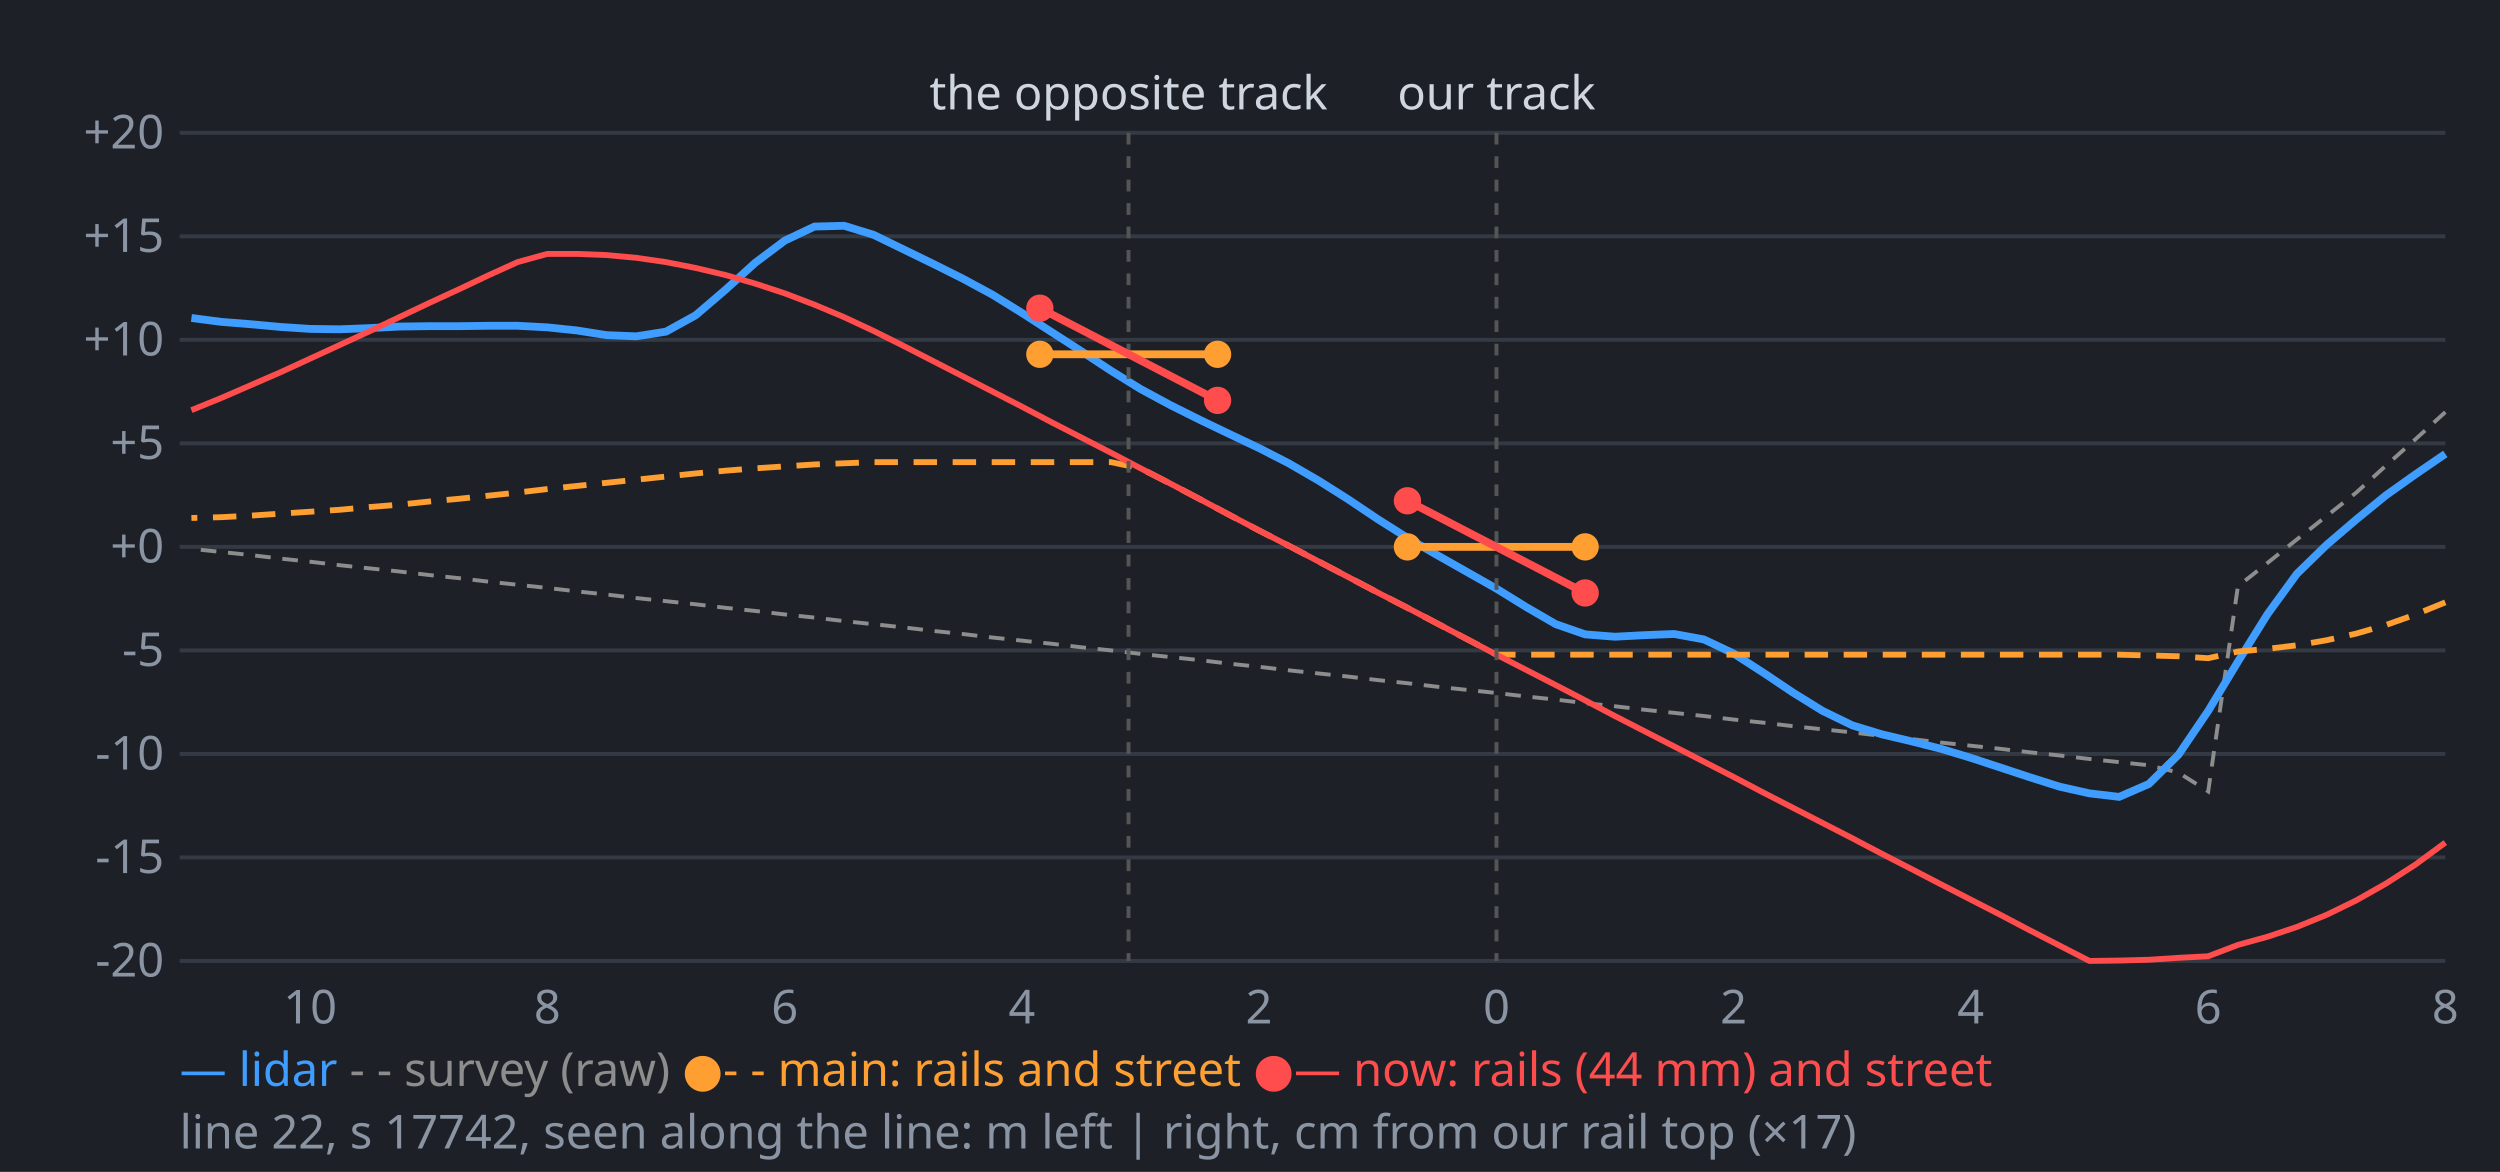
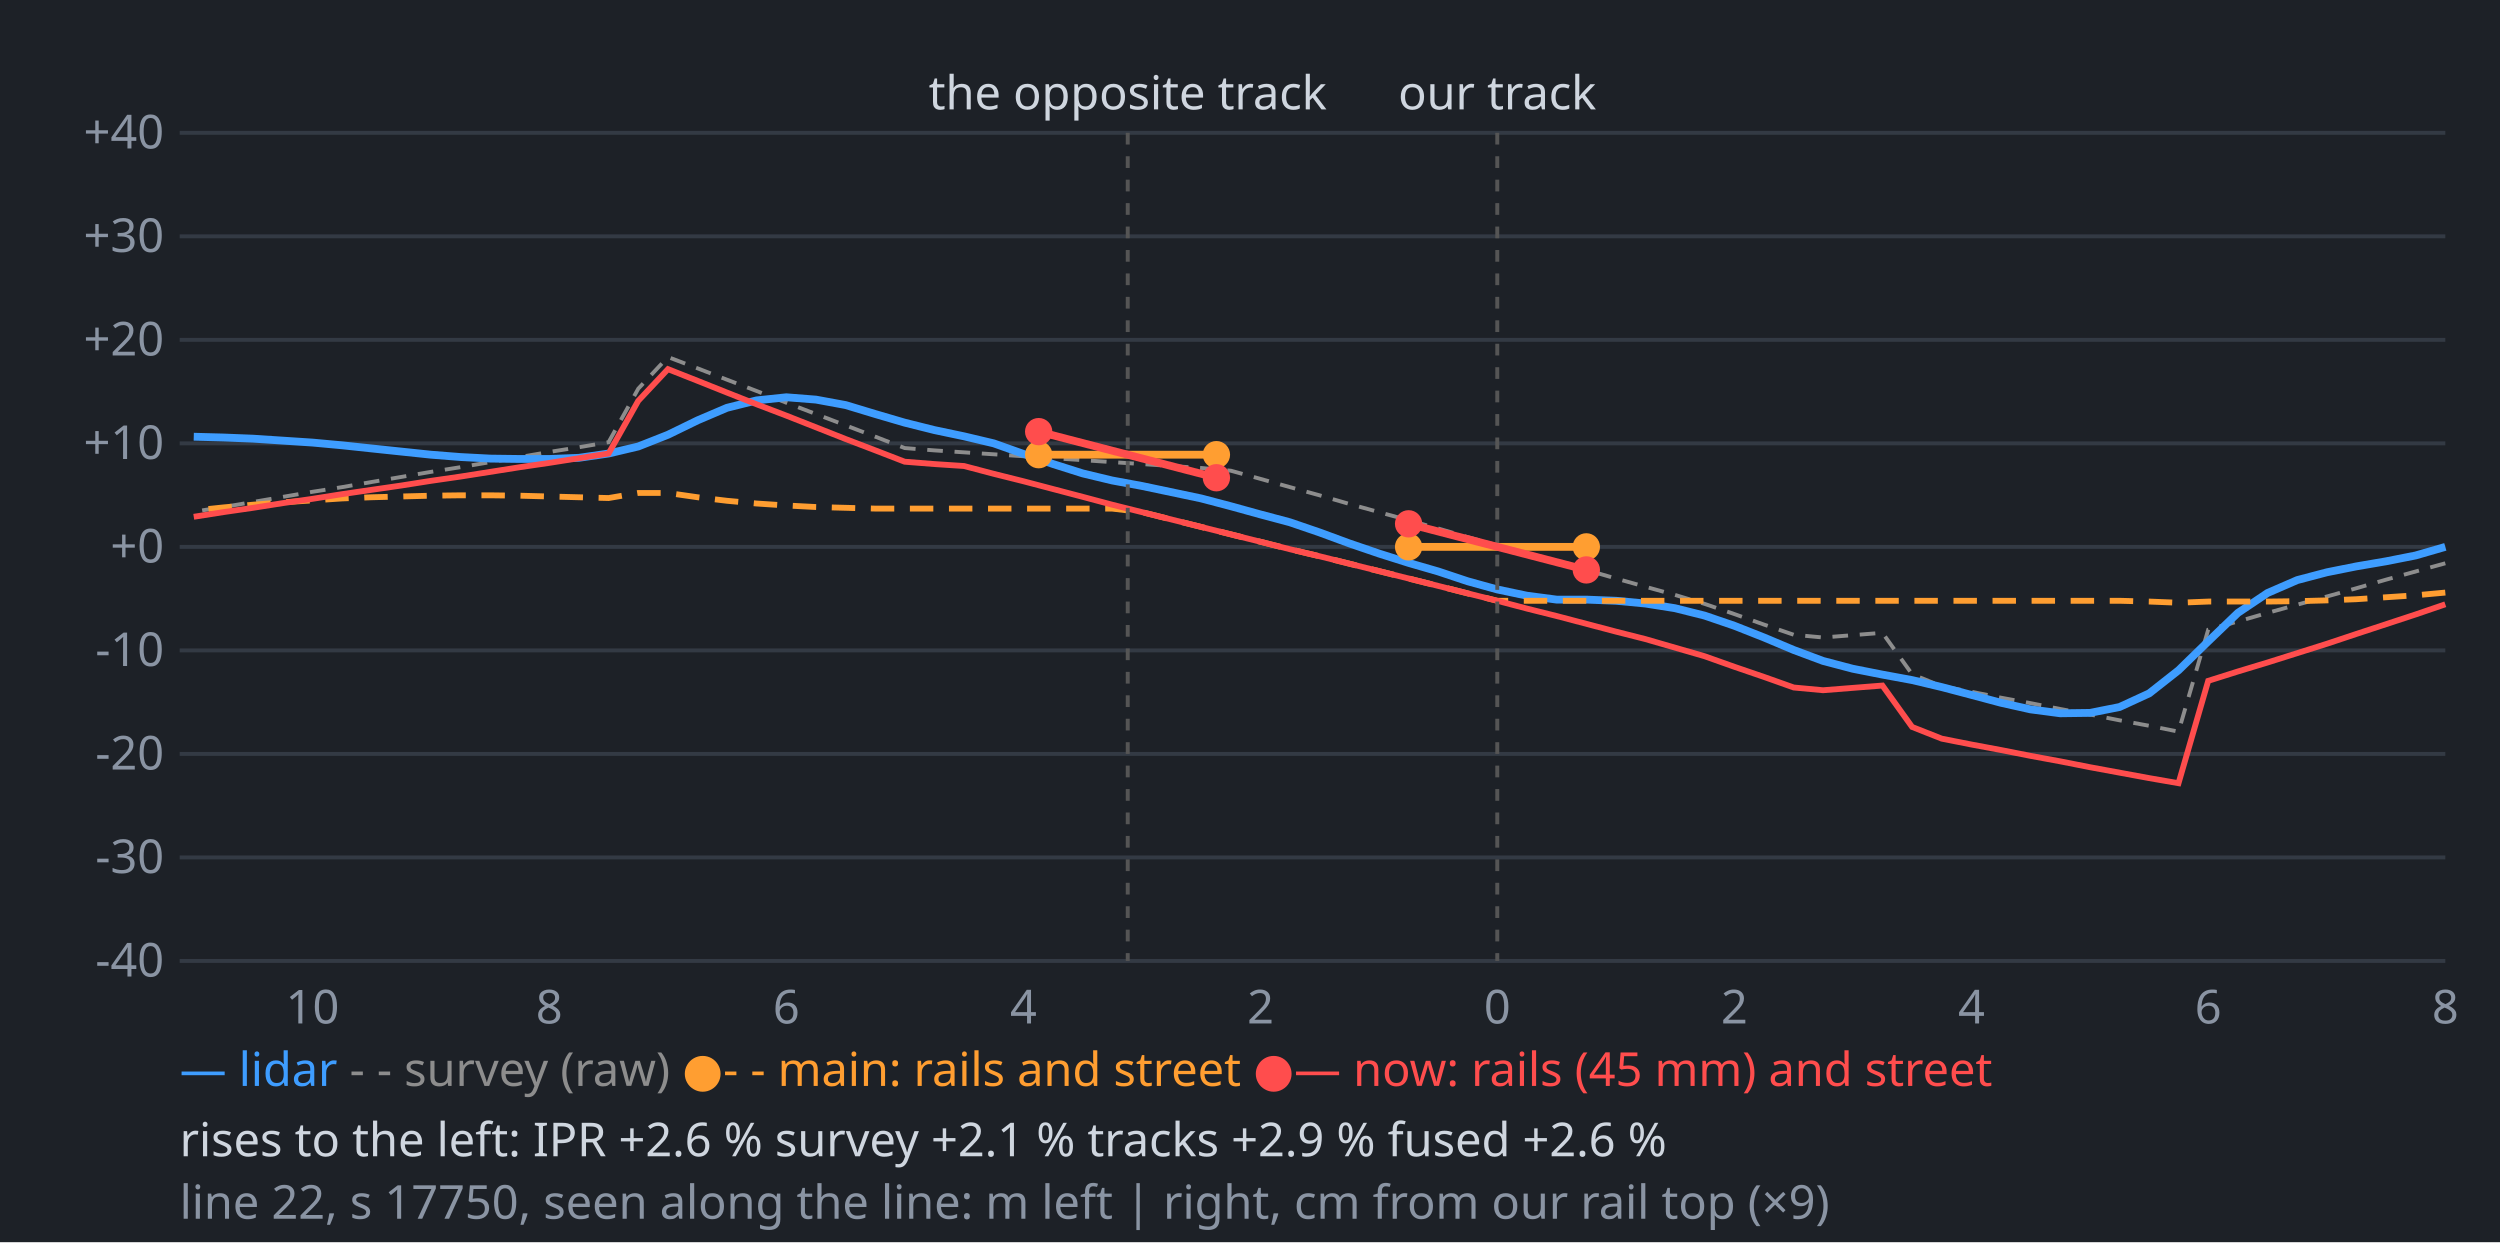
- <svg xmlns="http://www.w3.org/2000/svg" viewBox="0 0 640 300" font-family="sans-serif" font-size="12">
-   <rect width="640" height="300" fill="#1d2127" />
+ <svg xmlns="http://www.w3.org/2000/svg" viewBox="0 0 640 318" font-family="sans-serif" font-size="12">
+   <rect width="640" height="318" fill="#1d2127" />
  <line x1="46" x2="626" y1="246.0" y2="246.0" stroke="#333a44" />
-   <text x="42" y="250.0" fill="#8a94a3" text-anchor="end">-20</text>
+   <text x="42" y="250.0" fill="#8a94a3" text-anchor="end">-40</text>
  <line x1="46" x2="626" y1="219.5" y2="219.5" stroke="#333a44" />
-   <text x="42" y="223.5" fill="#8a94a3" text-anchor="end">-15</text>
+   <text x="42" y="223.5" fill="#8a94a3" text-anchor="end">-30</text>
  <line x1="46" x2="626" y1="193.0" y2="193.0" stroke="#333a44" />
-   <text x="42" y="197.0" fill="#8a94a3" text-anchor="end">-10</text>
+   <text x="42" y="197.0" fill="#8a94a3" text-anchor="end">-20</text>
  <line x1="46" x2="626" y1="166.5" y2="166.5" stroke="#333a44" />
-   <text x="42" y="170.5" fill="#8a94a3" text-anchor="end">-5</text>
+   <text x="42" y="170.5" fill="#8a94a3" text-anchor="end">-10</text>
  <line x1="46" x2="626" y1="140.0" y2="140.0" stroke="#333a44" />
  <text x="42" y="144.0" fill="#8a94a3" text-anchor="end">+0</text>
  <line x1="46" x2="626" y1="113.5" y2="113.5" stroke="#333a44" />
-   <text x="42" y="117.5" fill="#8a94a3" text-anchor="end">+5</text>
+   <text x="42" y="117.5" fill="#8a94a3" text-anchor="end">+10</text>
  <line x1="46" x2="626" y1="87.0" y2="87.0" stroke="#333a44" />
-   <text x="42" y="91.0" fill="#8a94a3" text-anchor="end">+10</text>
+   <text x="42" y="91.0" fill="#8a94a3" text-anchor="end">+20</text>
  <line x1="46" x2="626" y1="60.5" y2="60.5" stroke="#333a44" />
-   <text x="42" y="64.5" fill="#8a94a3" text-anchor="end">+15</text>
+   <text x="42" y="64.5" fill="#8a94a3" text-anchor="end">+30</text>
  <line x1="46" x2="626" y1="34.0" y2="34.0" stroke="#333a44" />
-   <text x="42" y="38.0" fill="#8a94a3" text-anchor="end">+20</text>
+   <text x="42" y="38.0" fill="#8a94a3" text-anchor="end">+40</text>
  <text x="626.0" y="262" fill="#8a94a3" text-anchor="middle">8</text>
  <text x="565.3" y="262" fill="#8a94a3" text-anchor="middle">6</text>
-   <text x="504.5" y="262" fill="#8a94a3" text-anchor="middle">4</text>
-   <text x="443.8" y="262" fill="#8a94a3" text-anchor="middle">2</text>
-   <text x="383.1" y="262" fill="#8a94a3" text-anchor="middle">0</text>
-   <text x="322.3" y="262" fill="#8a94a3" text-anchor="middle">2</text>
-   <text x="261.6" y="262" fill="#8a94a3" text-anchor="middle">4</text>
-   <text x="200.9" y="262" fill="#8a94a3" text-anchor="middle">6</text>
-   <text x="140.1" y="262" fill="#8a94a3" text-anchor="middle">8</text>
-   <text x="79.4" y="262" fill="#8a94a3" text-anchor="middle">10</text>
-   <polyline fill="none" stroke="#8d8d8d" stroke-width="1" stroke-dasharray="4 3" points="626.0,105.5 618.4,112.4 610.8,119.2 603.2,126.1 595.6,132.1 588.0,138.1 580.5,144.1 572.9,150.1 565.3,202.6 557.7,197.8 550.1,195.9 542.5,195.1 534.9,194.3 527.3,193.4 519.7,192.6 512.1,191.7 504.5,190.9 496.9,190.1 489.4,189.2 481.8,188.4 474.2,187.5 466.6,186.7 459.0,185.9 451.4,185.0 443.8,184.2 436.2,183.3 428.6,182.5 421.0,181.7 413.4,180.8 405.8,180.0 398.3,179.1 390.7,178.3 383.1,177.4 375.5,176.6 367.9,175.8 360.3,174.9 352.7,174.1 345.1,173.2 337.5,172.4 329.9,171.6 322.3,170.7 314.7,169.9 307.2,169.0 299.6,168.2 292.0,167.4 284.4,166.5 276.8,165.7 269.2,164.8 261.6,164.0 254.0,163.2 246.4,162.3 238.8,161.5 231.2,160.6 223.6,159.8 216.1,159.0 208.5,158.1 200.9,157.3 193.3,156.4 185.7,155.6 178.1,154.7 170.5,153.9 162.9,153.1 155.3,152.2 147.7,151.4 140.1,150.5 132.5,149.7 125.0,148.9 117.4,148.0 109.8,147.2 102.2,146.3 94.6,145.5 87.0,144.7 79.4,143.8 71.8,143.0 64.2,142.1 56.6,141.3 49.0,140.5" />
-   <polyline fill="none" stroke="#3e9dff" stroke-width="2" points="626.0,116.2 618.4,121.4 610.8,126.8 603.2,133.0 595.6,139.5 588.0,146.9 580.5,157.2 572.9,169.4 565.3,182.0 557.7,193.2 550.1,200.7 542.5,204.0 534.9,203.1 527.3,201.4 519.7,199.0 512.1,196.5 504.5,194.0 496.9,191.7 489.4,189.8 481.8,188.0 474.2,185.7 466.6,182.0 459.0,177.3 451.4,172.2 443.8,167.3 436.2,163.7 428.6,162.3 421.0,162.6 413.4,163.0 405.8,162.4 398.3,159.8 390.7,155.4 383.1,150.7 375.5,146.4 367.9,142.1 360.3,137.7 352.7,132.9 345.1,127.8 337.5,123.0 329.9,118.6 322.3,114.7 314.7,111.1 307.2,107.5 299.6,103.7 292.0,99.6 284.4,94.9 276.8,89.9 269.2,85.0 261.6,80.1 254.0,75.4 246.4,71.3 238.8,67.5 231.2,63.8 223.6,60.1 216.1,57.8 208.5,58.0 200.9,61.6 193.3,67.3 185.7,74.2 178.1,80.7 170.5,84.9 162.9,86.1 155.3,85.8 147.7,84.6 140.1,83.8 132.5,83.4 125.0,83.4 117.4,83.5 109.8,83.5 102.2,83.6 94.6,84.0 87.0,84.3 79.4,84.2 71.8,83.7 64.2,83.0 56.6,82.4 49.0,81.4" />
-   <polyline fill="none" stroke="#ff9e31" stroke-width="1.5" stroke-dasharray="6 4" points="626.0,154.2 618.4,157.3 610.8,160.0 603.2,162.2 595.6,163.9 588.0,165.2 580.5,166.1 572.9,166.8 565.3,168.5 557.7,168.0 550.1,167.8 542.5,167.6 534.9,167.6 527.3,167.6 519.7,167.6 512.1,167.6 504.5,167.6 496.9,167.6 489.4,167.6 481.8,167.6 474.2,167.6 466.6,167.6 459.0,167.6 451.4,167.6 443.8,167.6 436.2,167.6 428.6,167.6 421.0,167.6 413.4,167.6 405.8,167.6 398.3,167.6 390.7,167.6 383.1,167.6 375.5,163.6 367.9,159.6 360.3,155.6 352.7,151.7 345.1,147.7 337.5,143.7 329.9,139.7 322.3,135.8 314.7,131.8 307.2,127.8 299.6,123.8 292.0,119.9 284.4,118.3 276.8,118.3 269.2,118.3 261.6,118.3 254.0,118.3 246.4,118.3 238.8,118.3 231.2,118.3 223.6,118.3 216.1,118.6 208.5,118.9 200.9,119.4 193.3,119.9 185.7,120.5 178.1,121.2 170.5,122.0 162.9,122.8 155.3,123.6 147.7,124.4 140.1,125.2 132.5,126.1 125.0,126.9 117.4,127.7 109.8,128.4 102.2,129.2 94.6,129.8 87.0,130.5 79.4,131.0 71.8,131.5 64.2,132.0 56.6,132.4 49.0,132.6" />
-   <polyline fill="none" stroke="#ff4d4d" stroke-width="1.5" points="626.0,215.7 618.4,221.3 610.8,226.2 603.2,230.5 595.6,234.2 588.0,237.3 580.5,239.8 572.9,241.9 565.3,244.8 557.7,245.2 550.1,245.7 542.5,245.9 534.9,246.0 527.3,242.1 519.7,238.2 512.1,234.2 504.5,230.3 496.9,226.4 489.4,222.5 481.8,218.6 474.2,214.6 466.6,210.7 459.0,206.8 451.4,202.9 443.8,198.9 436.2,195.0 428.6,191.1 421.0,187.2 413.4,183.3 405.8,179.3 398.3,175.4 390.7,171.5 383.1,167.6 375.5,163.6 367.9,159.6 360.3,155.6 352.7,151.7 345.1,147.7 337.5,143.7 329.9,139.7 322.3,135.8 314.7,131.8 307.2,127.8 299.6,123.8 292.0,119.9 284.4,115.9 276.8,112.0 269.2,108.1 261.6,104.1 254.0,100.2 246.4,96.3 238.8,92.4 231.2,88.5 223.6,84.7 216.1,81.2 208.5,78.0 200.9,75.1 193.3,72.6 185.7,70.4 178.1,68.6 170.5,67.1 162.9,66.0 155.3,65.3 147.7,65.0 140.1,65.0 132.5,67.1 125.0,70.5 117.4,74.1 109.8,77.6 102.2,81.2 94.6,84.8 87.0,88.3 79.4,91.8 71.8,95.3 64.2,98.6 56.6,101.9 49.0,105.0" />
-   <line x1="383.1" x2="383.1" y1="34" y2="246" stroke="#555" stroke-dasharray="3 3" />
-   <text x="383.1" y="28" fill="#cfd6df" text-anchor="middle">our track</text>
-   <line x1="360.3" y1="140.0" x2="405.8" y2="140.0" stroke="#ff9e31" stroke-width="2" />
-   <circle cx="360.3" cy="140.0" r="3.5" fill="#ff9e31" />
-   <circle cx="405.8" cy="140.0" r="3.5" fill="#ff9e31" />
-   <line x1="360.3" y1="128.2" x2="405.8" y2="151.8" stroke="#ff4d4d" stroke-width="2" />
-   <circle cx="360.3" cy="128.2" r="3.5" fill="#ff4d4d" />
-   <circle cx="405.8" cy="151.8" r="3.5" fill="#ff4d4d" />
-   <line x1="288.9" x2="288.9" y1="34" y2="246" stroke="#555" stroke-dasharray="3 3" />
-   <text x="288.9" y="28" fill="#cfd6df" text-anchor="middle">the opposite track</text>
-   <line x1="266.2" y1="90.7" x2="311.7" y2="90.7" stroke="#ff9e31" stroke-width="2" />
-   <circle cx="266.2" cy="90.7" r="3.5" fill="#ff9e31" />
-   <circle cx="311.7" cy="90.7" r="3.5" fill="#ff9e31" />
-   <line x1="266.2" y1="78.9" x2="311.7" y2="102.5" stroke="#ff4d4d" stroke-width="2" />
-   <circle cx="266.2" cy="78.9" r="3.5" fill="#ff4d4d" />
-   <circle cx="311.7" cy="102.5" r="3.5" fill="#ff4d4d" />
+   <text x="504.7" y="262" fill="#8a94a3" text-anchor="middle">4</text>
+   <text x="444.0" y="262" fill="#8a94a3" text-anchor="middle">2</text>
+   <text x="383.3" y="262" fill="#8a94a3" text-anchor="middle">0</text>
+   <text x="322.7" y="262" fill="#8a94a3" text-anchor="middle">2</text>
+   <text x="262.0" y="262" fill="#8a94a3" text-anchor="middle">4</text>
+   <text x="201.3" y="262" fill="#8a94a3" text-anchor="middle">6</text>
+   <text x="140.6" y="262" fill="#8a94a3" text-anchor="middle">8</text>
+   <text x="80.0" y="262" fill="#8a94a3" text-anchor="middle">10</text>
+   <polyline fill="none" stroke="#8d8d8d" stroke-width="1" stroke-dasharray="4 3" points="626.0,144.2 618.4,146.3 610.8,148.4 603.2,150.6 595.7,152.7 588.1,154.8 580.5,156.9 572.9,159.1 565.3,161.2 557.7,187.3 550.2,185.8 542.6,184.4 535.0,182.9 527.4,181.5 519.8,180.0 512.2,178.6 504.7,177.1 497.1,175.7 489.5,172.6 481.9,162.0 474.3,162.6 466.7,163.2 459.2,162.5 451.6,159.9 444.0,157.2 436.4,154.6 428.8,152.3 421.2,150.2 413.7,148.1 406.1,145.9 398.5,143.8 390.9,141.7 383.3,139.6 375.7,137.5 368.2,135.3 360.6,133.2 353.0,131.1 345.4,129.0 337.8,126.8 330.2,124.7 322.7,122.6 315.1,120.5 307.5,119.8 299.9,119.3 292.3,118.8 284.7,118.3 277.2,117.8 269.6,117.3 262.0,116.8 254.4,116.3 246.8,115.8 239.2,115.3 231.6,114.7 224.1,111.8 216.5,108.9 208.9,106.0 201.3,103.1 193.7,100.1 186.1,97.2 178.6,94.3 171.0,91.4 163.4,99.5 155.8,113.2 148.2,114.5 140.6,115.7 133.1,117.0 125.5,118.3 117.9,119.6 110.3,120.8 102.7,122.1 95.1,123.4 87.6,124.7 80.0,125.9 72.4,127.2 64.8,128.5 57.2,129.8 49.6,131.0" />
+   <polyline fill="none" stroke="#3e9dff" stroke-width="2" points="626.0,140.0 618.4,142.2 610.8,143.7 603.2,145.0 595.7,146.5 588.1,148.5 580.5,151.8 572.9,156.9 565.3,164.2 557.7,171.6 550.2,177.5 542.6,181.0 535.0,182.5 527.4,182.6 519.8,181.6 512.2,179.9 504.7,177.9 497.1,175.9 489.5,174.1 481.9,172.7 474.3,171.2 466.7,169.2 459.2,166.4 451.6,163.2 444.0,160.2 436.4,157.6 428.8,155.7 421.2,154.5 413.7,153.8 406.1,153.5 398.5,153.5 390.9,152.5 383.3,150.9 375.7,148.8 368.2,146.3 360.6,144.1 353.0,141.7 345.4,139.1 337.8,136.3 330.2,133.7 322.7,131.7 315.1,129.6 307.5,127.6 299.9,126.0 292.3,124.4 284.7,123.0 277.2,121.2 269.6,118.8 262.0,116.2 254.4,113.5 246.8,111.7 239.2,110.1 231.6,108.2 224.1,106.0 216.5,103.7 208.9,102.3 201.3,101.7 193.7,102.5 186.1,104.4 178.6,107.6 171.0,111.3 163.4,114.3 155.8,116.1 148.2,117.2 140.6,117.5 133.1,117.5 125.5,117.4 117.9,117.0 110.3,116.4 102.7,115.6 95.1,114.8 87.6,114.0 80.0,113.3 72.4,112.8 64.8,112.3 57.2,112.0 49.6,111.8" />
+   <polyline fill="none" stroke="#ff9e31" stroke-width="1.5" stroke-dasharray="6 4" points="626.0,151.7 618.4,152.4 610.8,152.9 603.2,153.4 595.7,153.7 588.1,153.9 580.5,154.0 572.9,154.0 565.3,154.0 557.7,154.3 550.2,154.0 542.6,153.8 535.0,153.8 527.4,153.8 519.8,153.8 512.2,153.8 504.7,153.8 497.1,153.8 489.5,153.8 481.9,153.8 474.3,153.8 466.7,153.8 459.2,153.8 451.6,153.8 444.0,153.8 436.4,153.8 428.8,153.8 421.2,153.8 413.7,153.8 406.1,153.8 398.5,153.8 390.9,153.8 383.3,153.8 375.7,151.9 368.2,150.0 360.6,148.1 353.0,146.2 345.4,144.3 337.8,142.4 330.2,140.6 322.7,138.7 315.1,136.8 307.5,134.9 299.9,133.0 292.3,131.1 284.7,130.2 277.2,130.2 269.6,130.2 262.0,130.2 254.4,130.2 246.8,130.2 239.2,130.2 231.6,130.2 224.1,130.2 216.5,130.0 208.9,129.8 201.3,129.4 193.7,128.9 186.1,128.2 178.6,127.3 171.0,126.2 163.4,126.2 155.8,127.5 148.2,127.3 140.6,127.1 133.1,126.9 125.5,126.8 117.9,126.8 110.3,126.9 102.7,127.1 95.1,127.3 87.6,127.6 80.0,128.1 72.4,128.6 64.8,129.2 57.2,129.9 49.6,130.7" />
+   <polyline fill="none" stroke="#ff4d4d" stroke-width="1.5" points="626.0,154.7 618.4,157.3 610.8,159.8 603.2,162.3 595.7,164.8 588.1,167.2 580.5,169.6 572.9,171.9 565.3,174.3 557.7,200.5 550.2,199.2 542.6,197.8 535.0,196.4 527.4,194.9 519.8,193.5 512.2,192.0 504.7,190.6 497.1,189.1 489.5,186.1 481.9,175.5 474.3,176.1 466.7,176.7 459.2,176.0 451.6,173.3 444.0,170.7 436.4,168.0 428.8,165.8 421.2,163.6 413.7,161.7 406.1,159.7 398.5,157.7 390.9,155.8 383.3,153.8 375.7,151.9 368.2,150.0 360.6,148.1 353.0,146.2 345.4,144.3 337.8,142.4 330.2,140.6 322.7,138.7 315.1,136.8 307.5,134.9 299.9,133.0 292.3,131.1 284.7,129.2 277.2,127.2 269.6,125.2 262.0,123.2 254.4,121.3 246.8,119.3 239.2,118.8 231.6,118.2 224.1,115.3 216.5,112.4 208.9,109.4 201.3,106.4 193.7,103.5 186.1,100.5 178.6,97.5 171.0,94.5 163.4,102.6 155.8,116.1 148.2,117.3 140.6,118.5 133.1,119.6 125.5,120.8 117.9,122.0 110.3,123.1 102.7,124.3 95.1,125.4 87.6,126.5 80.0,127.7 72.4,128.8 64.8,130.0 57.2,131.1 49.6,132.3" />
+   <line x1="383.3" x2="383.3" y1="34" y2="246" stroke="#555" stroke-dasharray="3 3" />
+   <text x="383.3" y="28" fill="#cfd6df" text-anchor="middle">our track</text>
+   <line x1="360.6" y1="140.0" x2="406.1" y2="140.0" stroke="#ff9e31" stroke-width="2" />
+   <circle cx="360.6" cy="140.0" r="3.5" fill="#ff9e31" />
+   <circle cx="406.1" cy="140.0" r="3.5" fill="#ff9e31" />
+   <line x1="360.6" y1="134.1" x2="406.1" y2="145.9" stroke="#ff4d4d" stroke-width="2" />
+   <circle cx="360.6" cy="134.1" r="3.5" fill="#ff4d4d" />
+   <circle cx="406.1" cy="145.9" r="3.5" fill="#ff4d4d" />
+   <line x1="288.7" x2="288.7" y1="34" y2="246" stroke="#555" stroke-dasharray="3 3" />
+   <text x="288.7" y="28" fill="#cfd6df" text-anchor="middle">the opposite track</text>
+   <line x1="265.9" y1="116.4" x2="311.4" y2="116.4" stroke="#ff9e31" stroke-width="2" />
+   <circle cx="265.9" cy="116.4" r="3.5" fill="#ff9e31" />
+   <circle cx="311.4" cy="116.4" r="3.5" fill="#ff9e31" />
+   <line x1="265.9" y1="110.5" x2="311.4" y2="122.3" stroke="#ff4d4d" stroke-width="2" />
+   <circle cx="265.9" cy="110.5" r="3.5" fill="#ff4d4d" />
+   <circle cx="311.4" cy="122.3" r="3.5" fill="#ff4d4d" />
  <text x="46" y="278" fill="#cfd6df">
    <tspan fill="#3e9dff">— lidar</tspan>
    <tspan fill="#8d8d8d">- - survey (raw)</tspan>
    <tspan fill="#ff9e31">●- - main: rails and street</tspan>
-     <tspan fill="#ff4d4d">●— now: rails (44 mm) and street</tspan>
+     <tspan fill="#ff4d4d">●— now: rails (45 mm) and street</tspan>
  </text>
-   <text x="46" y="294" fill="#8a94a3">line 22, s 17742, seen along the line: m left | right, cm from our rail top (×17)</text>
+   <text x="46" y="312" fill="#8a94a3">line 22, s 17750, seen along the line: m left | right, cm from our rail top (×9)</text>
+   <text x="46" y="296" fill="#cfd6df">rises to the left: IPR +2.6 %  survey +2.1 %  tracks +2.9 %  fused +2.6 %</text>
</svg>
